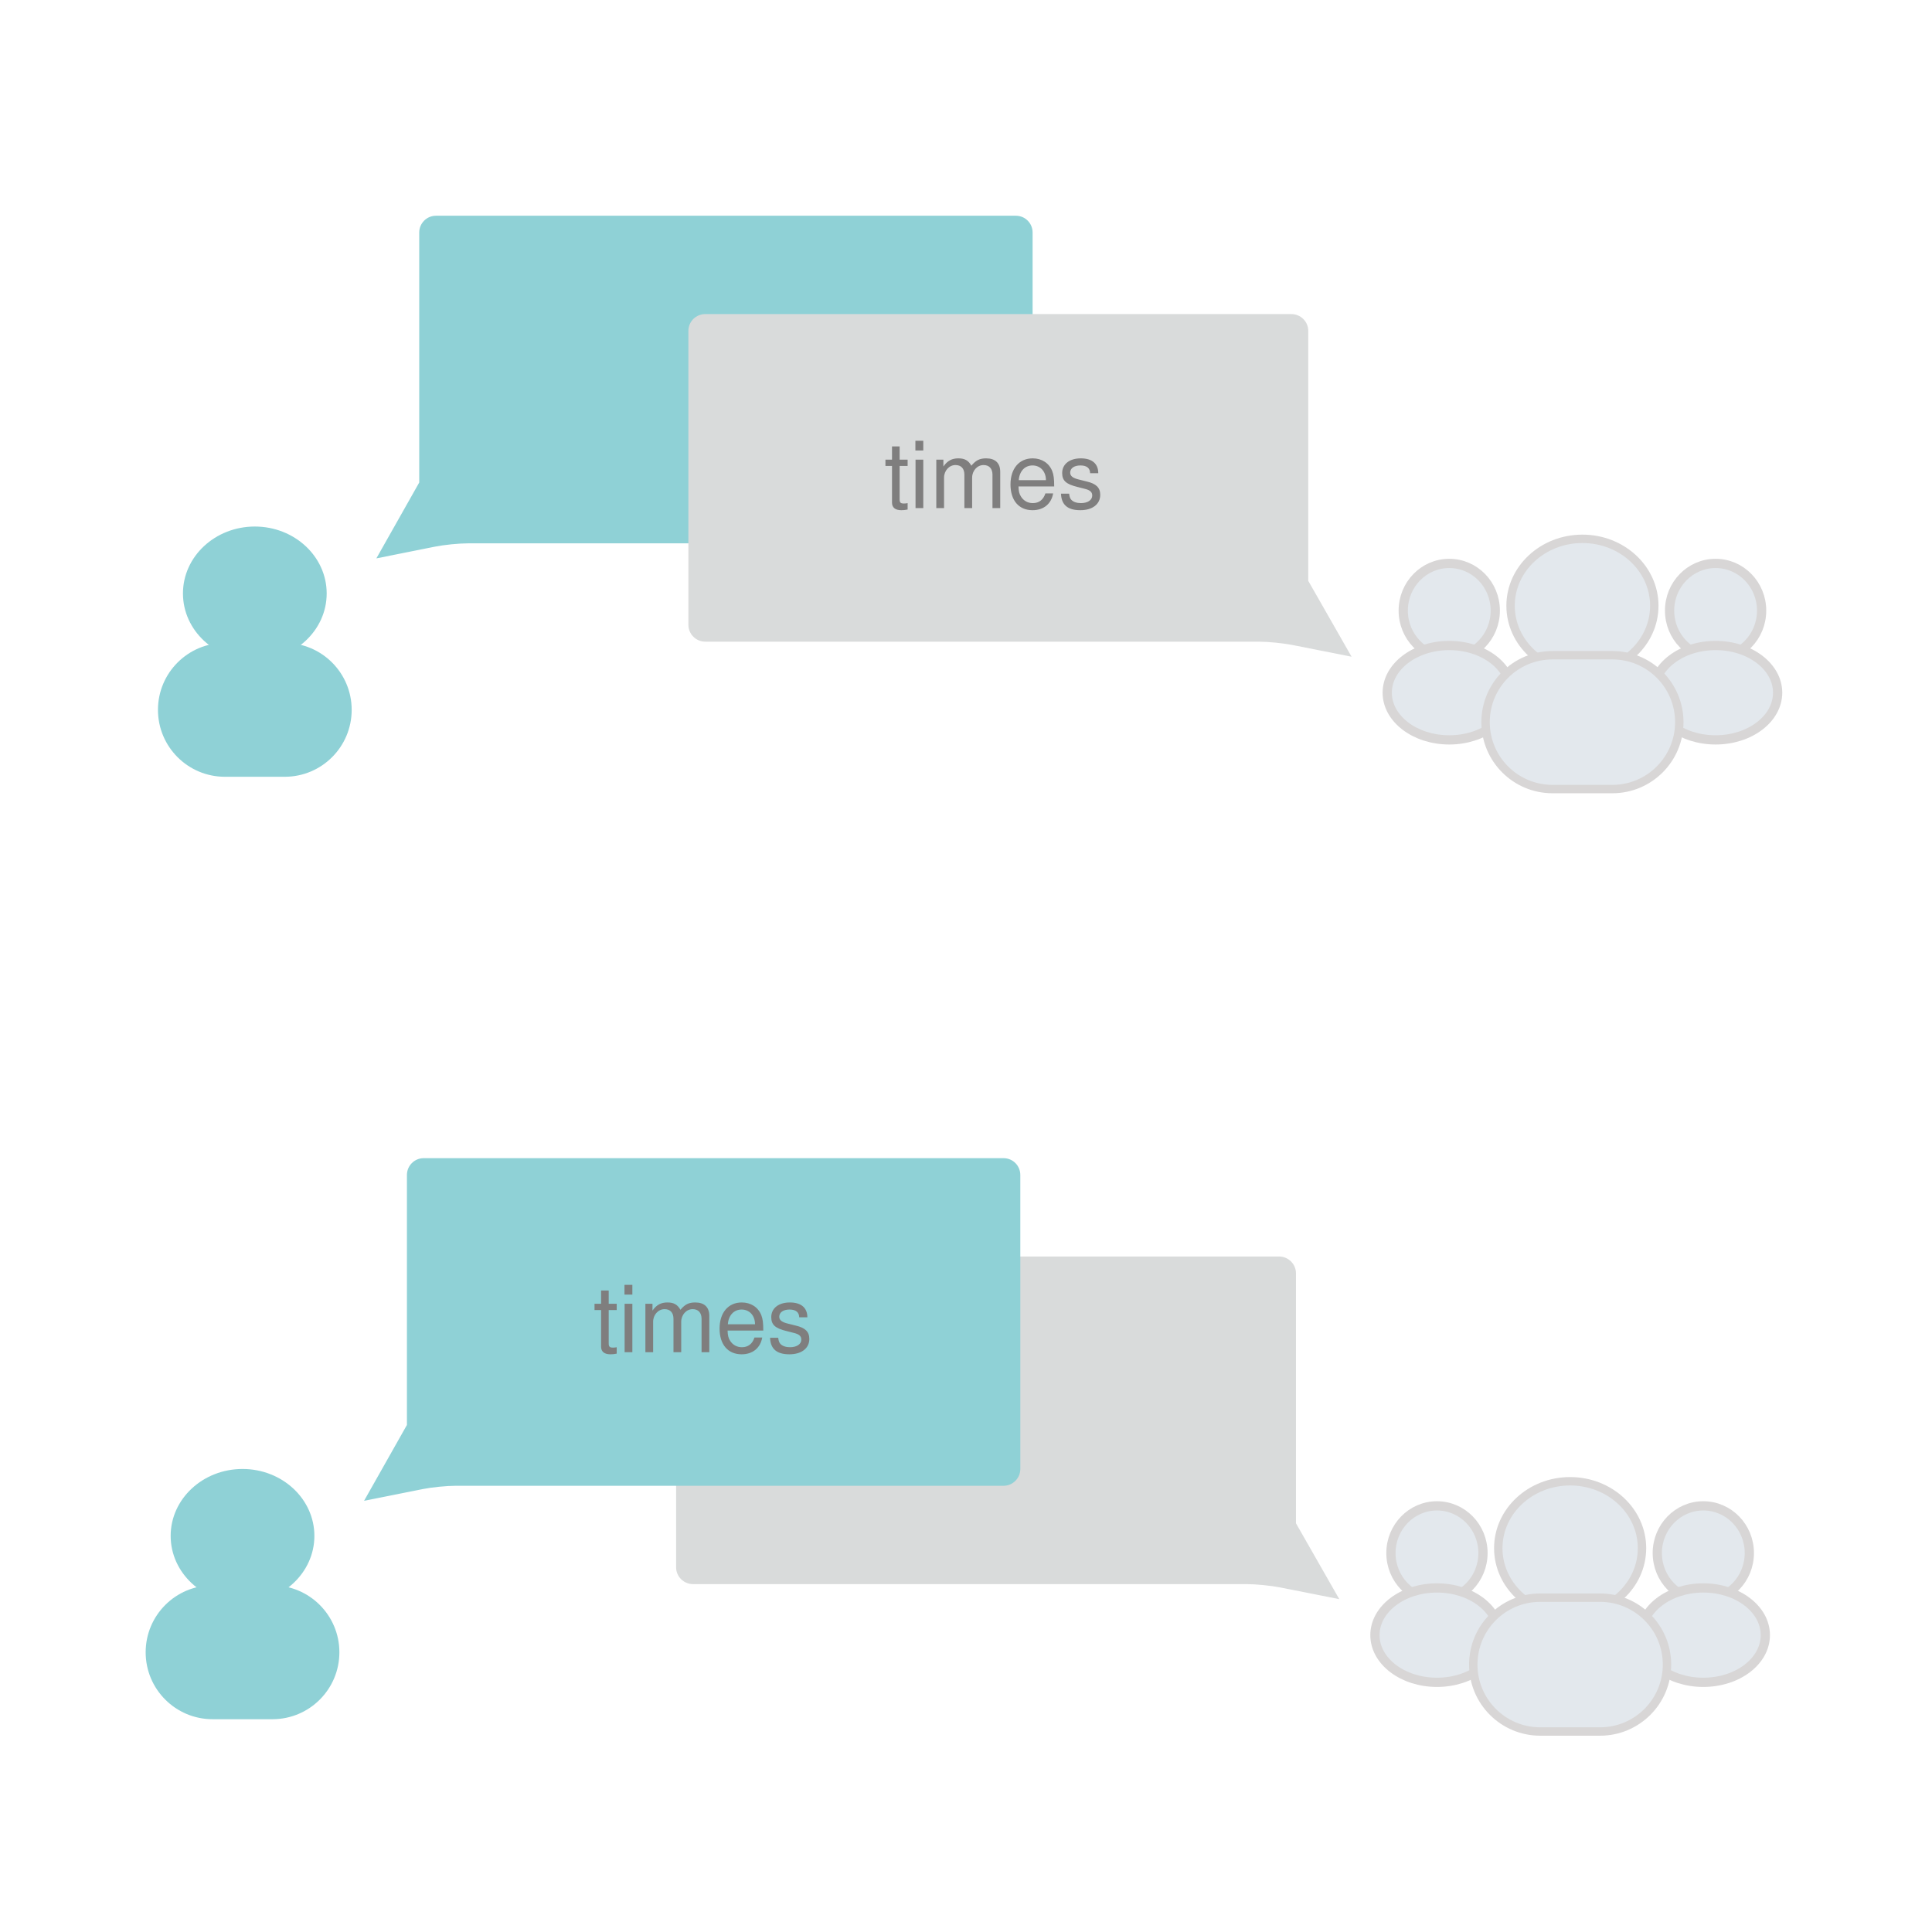
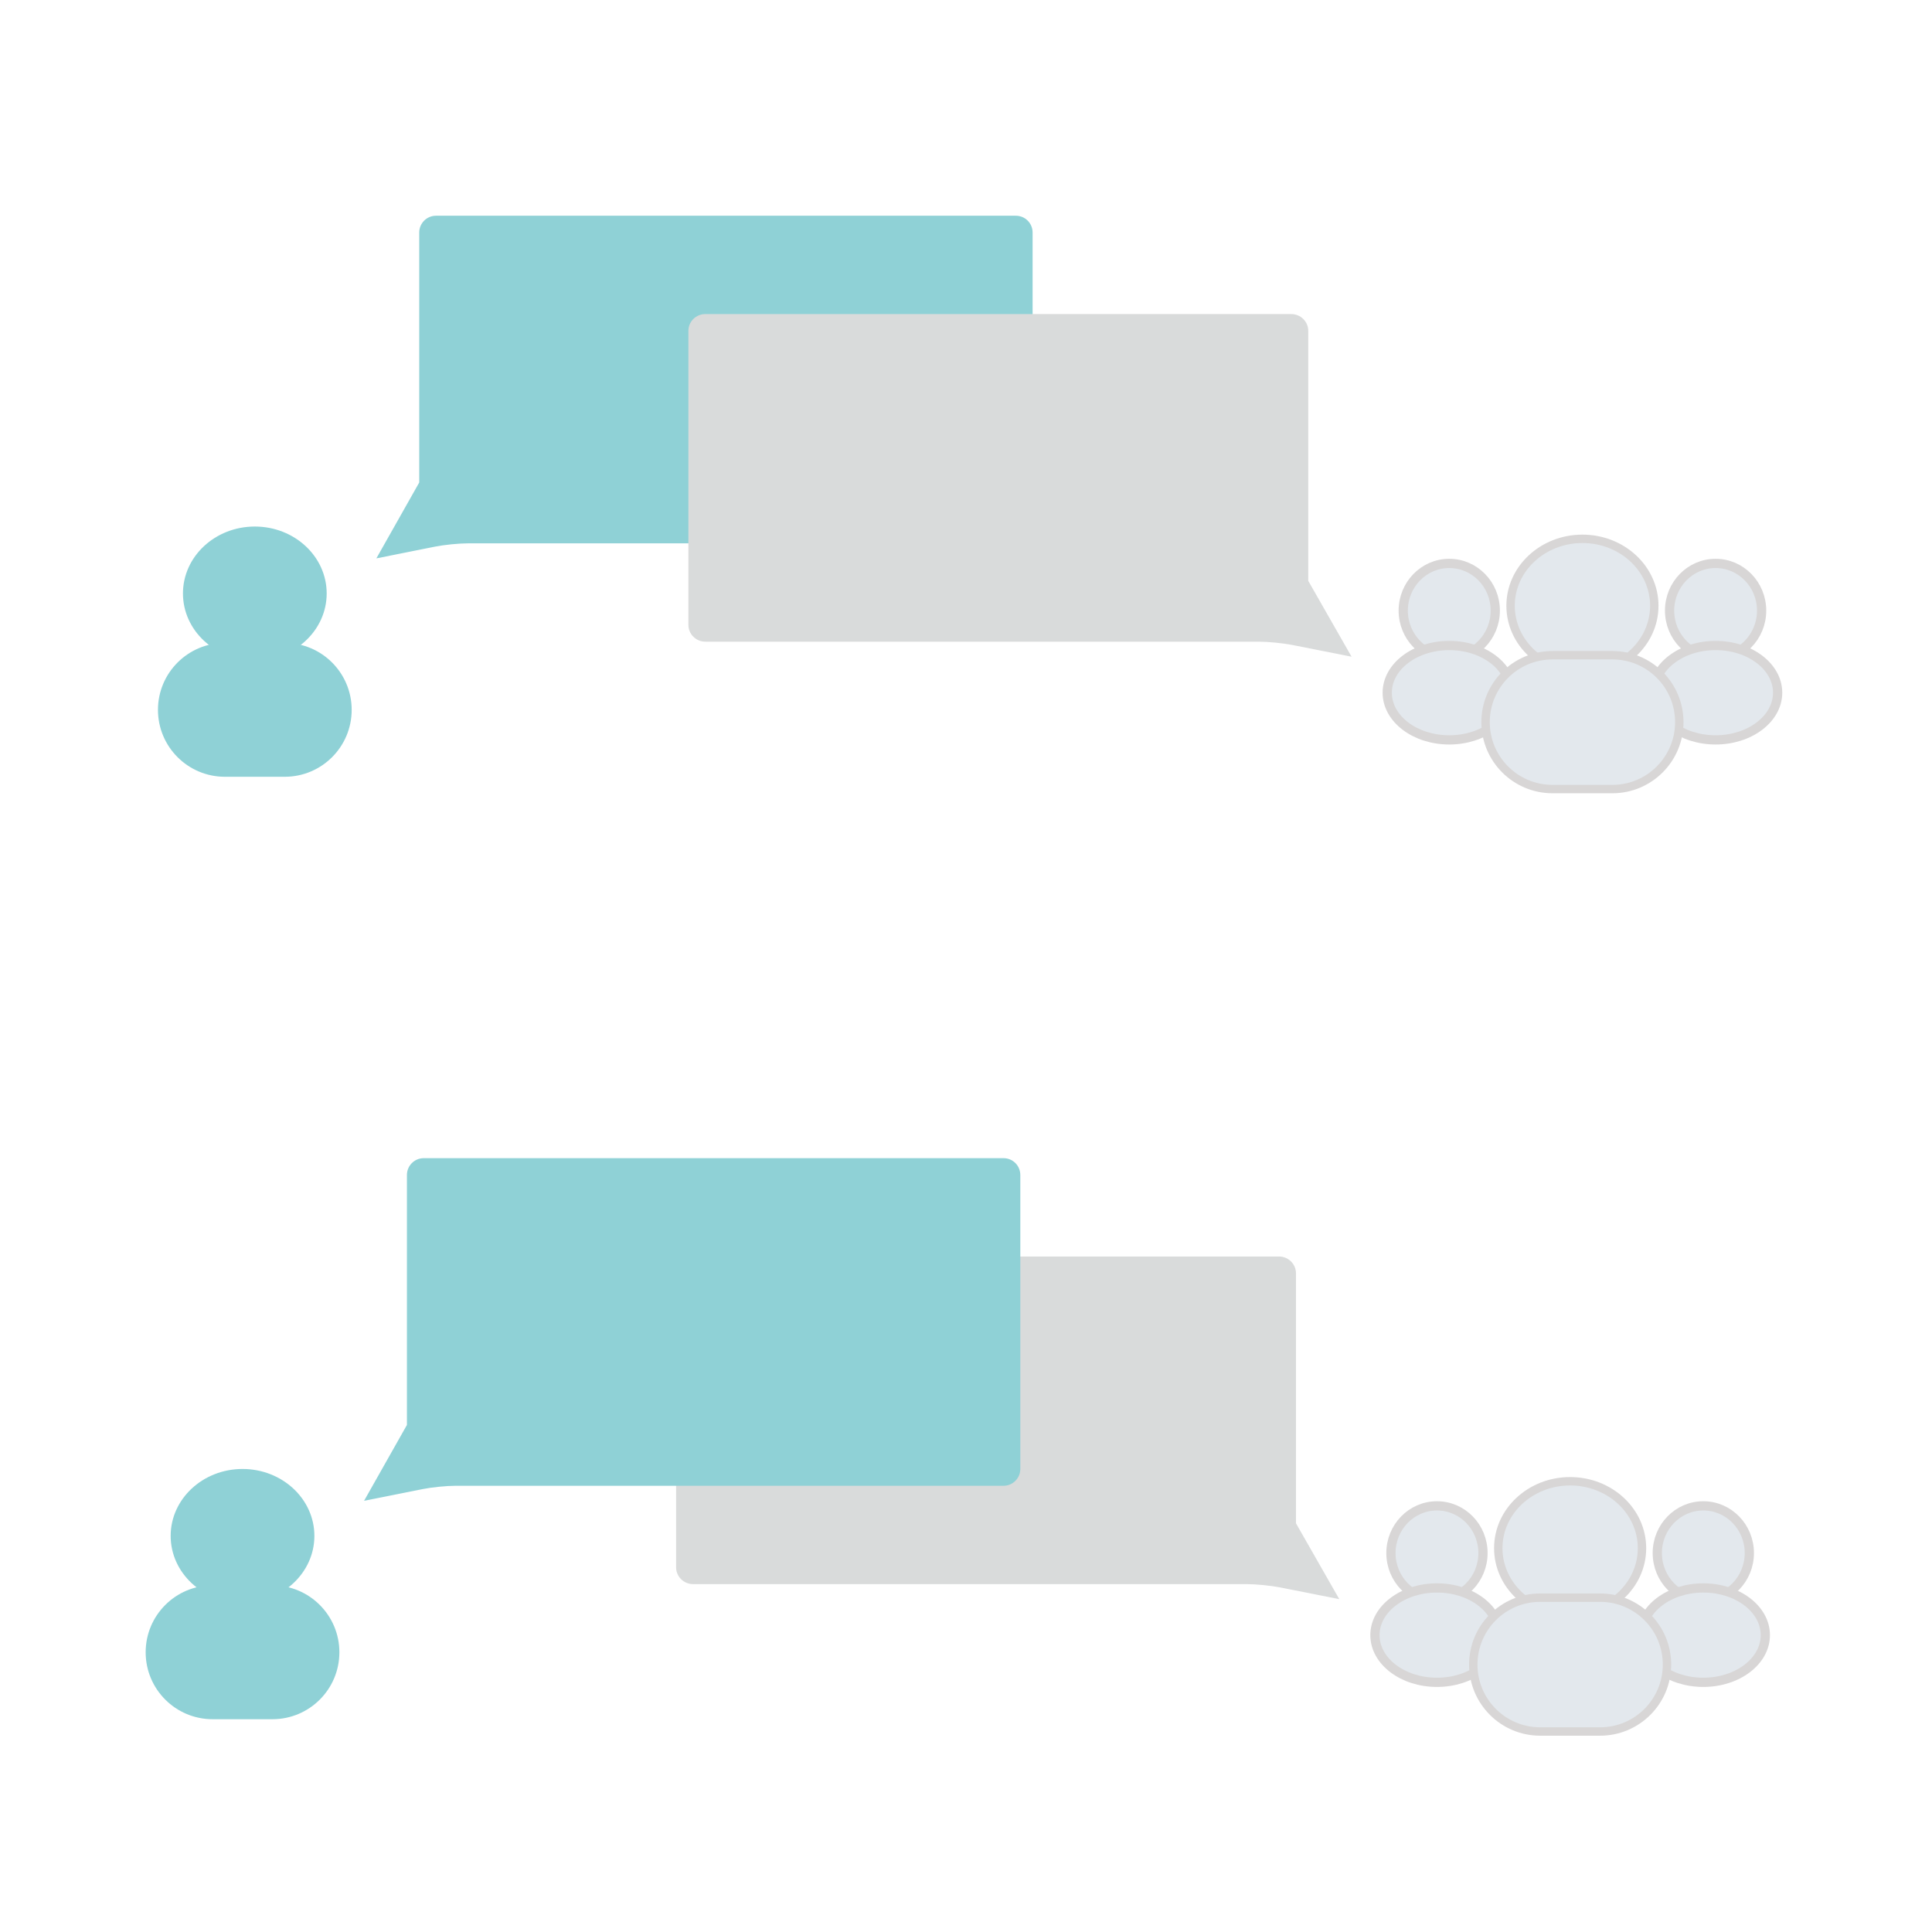
<svg xmlns="http://www.w3.org/2000/svg" xmlns:xlink="http://www.w3.org/1999/xlink" width="230" height="230">
  <defs>
    <path id="path-1" d="m65,51.79l5.103,-9.032l0,-29.759c0,-1.104 0.897,-1.999 1.991,-1.999l69.039,0c1.1,0 1.991,0.888 1.991,2.001l0,34.998c0,1.105 -0.9,2.001 -1.996,2.001l-65.189,0c-1.102,0 -2.87,0.175 -3.958,0.393l-6.98,1.397z" />
    <mask height="40.79" width="78.123" y="0" x="0" maskUnits="objectBoundingBox" maskContentUnits="userSpaceOnUse" id="mask-2">
      <use id="svg_1" xlink:href="#path-1" />
    </mask>
    <rect rx="6.014" height="12.027" width="15.309" y="10.741" x="0.873" id="path-3" />
    <mask height="12.027" width="15.309" y="0" x="0" maskUnits="objectBoundingBox" maskContentUnits="userSpaceOnUse" id="mask-4">
      <use id="svg_2" xlink:href="#path-3" />
    </mask>
    <rect rx="6.014" height="12.027" width="15.309" y="10.741" x="0.873" id="path-5" />
    <mask height="12.027" width="15.309" y="0" x="0" maskUnits="objectBoundingBox" maskContentUnits="userSpaceOnUse" id="mask-6">
      <use id="svg_3" xlink:href="#path-5" />
    </mask>
    <rect rx="7.967" height="15.934" width="23.062" y="13.856" x="0" id="path-7" />
    <mask height="15.934" width="23.062" y="0" x="0" maskUnits="objectBoundingBox" maskContentUnits="userSpaceOnUse" id="mask-8">
      <use id="svg_4" xlink:href="#path-7" />
    </mask>
    <rect rx="6.014" height="12.027" width="15.309" y="10.741" x="0.873" id="path-9" />
    <mask height="12.027" width="15.309" y="0" x="0" maskUnits="objectBoundingBox" maskContentUnits="userSpaceOnUse" id="mask-10">
      <use id="svg_5" xlink:href="#path-9" />
    </mask>
    <rect rx="6.014" height="12.027" width="15.309" y="10.741" x="0.873" id="path-11" />
    <mask height="12.027" width="15.309" y="0" x="0" maskUnits="objectBoundingBox" maskContentUnits="userSpaceOnUse" id="mask-12">
      <use id="svg_6" xlink:href="#path-11" />
    </mask>
    <rect rx="7.967" height="15.934" width="23.062" y="13.856" x="0" id="path-13" />
    <mask height="15.934" width="23.062" y="0" x="0" maskUnits="objectBoundingBox" maskContentUnits="userSpaceOnUse" id="mask-14">
      <use id="svg_7" xlink:href="#path-13" />
    </mask>
    <path id="path-15" d="m65,51.79l5.103,-9.032l0,-29.759c0,-1.104 0.897,-1.999 1.991,-1.999l69.039,0c1.1,0 1.991,0.888 1.991,2.001l0,34.998c0,1.105 -0.9,2.001 -1.996,2.001l-65.189,0c-1.102,0 -2.87,0.175 -3.958,0.393l-6.98,1.397z" />
    <mask height="40.79" width="78.123" y="0" x="0" maskUnits="objectBoundingBox" maskContentUnits="userSpaceOnUse" id="mask-16">
      <use id="svg_8" xlink:href="#path-15" />
    </mask>
  </defs>
  <g>
    <rect fill="none" id="canvas_background" height="232" width="232" y="-1" x="-1" />
  </g>
  <g>
    <g stroke="null" fill-rule="evenodd" fill="none" id="Page-1">
      <g stroke="null" fill="#8FD1D6" id="Group">
        <ellipse stroke="null" ry="7.967" rx="8.555" cy="70.65" cx="30.336" id="Oval" />
        <rect stroke="null" rx="7.967" height="15.934" width="23.062" y="76.539" x="18.805" id="Rectangle-2" />
      </g>
      <path stroke="null" fill="#8FD1D6" id="Rectangle" d="m44.805,66.473l5.103,-9.032l0,-29.759c0,-1.104 0.897,-1.999 1.991,-1.999l69.039,0c1.1,0 1.991,0.888 1.991,2.001l0,34.998c0,1.105 -0.9,2.001 -1.996,2.001l-65.189,0c-1.102,0 -2.87,0.175 -3.958,0.393l-6.98,1.397z" />
      <path stroke="null" stroke-width="1.1" fill="#d9dbdb" id="svg_12" d="m160.902,78.18l-5.157,-9.032l0,-29.759c0,-1.104 -0.906,-1.999 -2.012,-1.999l-69.769,0c-1.111,0 -2.012,0.888 -2.012,2.001l0,34.998c0,1.105 0.91,2.001 2.017,2.001l65.878,0c1.114,0 2.9,0.175 4,0.393l7.054,1.397z" />
      <g stroke="null" fill="#bfcbcc" id="svg_21">
        <ellipse stroke="#d8d6d6" stroke-width="1.1" fill="#e3e8ed" ry="5.619" rx="5.479" cy="72.692" cx="204.238" id="svg_19" />
        <rect stroke="#d8d6d6" stroke-width="1.1" fill="#e3e8ed" rx="7.967" height="11.237" width="14.769" y="76.845" x="196.854" id="svg_20" />
      </g>
      <g stroke="null" fill="#bfcbcc" id="svg_24">
        <ellipse stroke="#d8d6d6" stroke-width="1.1" fill="#e3e8ed" ry="5.619" rx="5.479" cy="72.692" cx="172.531" id="svg_22" />
        <rect stroke="#d8d6d6" stroke-width="1.1" fill="#e3e8ed" rx="7.967" height="11.237" width="14.769" y="76.845" x="165.146" id="svg_23" />
      </g>
      <g stroke="null" fill="#bfcbcc" id="svg_11">
        <ellipse stroke="#d8d6d6" fill="#e3e8ed" ry="7.967" rx="8.555" cy="72.113" cx="188.385" id="svg_9" />
        <rect stroke="#d8d6d6" fill="#e3e8ed" rx="7.967" height="15.934" width="23.062" y="78.002" x="176.854" id="svg_10" />
      </g>
      <g stroke="null" fill="#8FD1D6" id="svg_27">
        <ellipse stroke="null" ry="7.967" rx="8.555" cy="182.845" cx="28.872" id="svg_25" />
        <rect stroke="null" rx="7.967" height="15.934" width="23.062" y="188.734" x="17.341" id="svg_26" />
      </g>
      <path stroke="null" stroke-width="1.1" fill="#d9dbdb" id="svg_29" d="m159.439,190.375l-5.157,-9.032l0,-29.759c0,-1.104 -0.906,-1.999 -2.012,-1.999l-69.769,0c-1.111,0 -2.012,0.888 -2.012,2.001l0,34.998c0,1.105 0.91,2.001 2.017,2.001l65.878,0c1.114,0 2.9,0.175 4,0.393l7.054,1.397z" />
      <g stroke="null" fill="#bfcbcc" id="svg_32">
        <ellipse stroke="#d8d6d6" stroke-width="1.1" fill="#e3e8ed" ry="5.619" rx="5.479" cy="184.887" cx="202.775" id="svg_30" />
        <rect stroke="#d8d6d6" stroke-width="1.1" fill="#e3e8ed" rx="7.967" height="11.237" width="14.769" y="189.04" x="195.39" id="svg_31" />
      </g>
      <g stroke="null" fill="#bfcbcc" id="svg_35">
        <ellipse stroke="#d8d6d6" stroke-width="1.1" fill="#e3e8ed" ry="5.619" rx="5.479" cy="184.887" cx="171.067" id="svg_33" />
        <rect stroke="#d8d6d6" stroke-width="1.1" fill="#e3e8ed" rx="7.967" height="11.237" width="14.769" y="189.04" x="163.683" id="svg_34" />
      </g>
      <g stroke="null" fill="#bfcbcc" id="svg_38">
        <ellipse stroke="#d8d6d6" fill="#e3e8ed" ry="7.967" rx="8.555" cy="184.308" cx="186.921" id="svg_36" />
        <rect stroke="#d8d6d6" fill="#e3e8ed" rx="7.967" height="15.934" width="23.062" y="190.197" x="175.39" id="svg_37" />
      </g>
      <path stroke="null" fill="#8FD1D6" id="svg_28" d="m43.341,178.668l5.103,-9.032l0,-29.759c0,-1.104 0.897,-1.999 1.991,-1.999l69.039,0c1.1,0 1.991,0.888 1.991,2.001l0,34.998c0,1.105 -0.9,2.001 -1.996,2.001l-65.189,0c-1.102,0 -2.87,0.175 -3.958,0.393l-6.98,1.397z" />
-       <text stroke="null" xml:space="preserve" text-anchor="start" font-family="Helvetica, Arial, sans-serif" font-size="11" id="svg_41" y="160.976" x="67.561" stroke-opacity="null" stroke-width="0" fill="#7f7e7e"> times</text>
-       <text stroke="null" xml:space="preserve" text-anchor="start" font-family="Helvetica, Arial, sans-serif" font-size="11" id="svg_42" y="60.488" x="102.195" stroke-opacity="null" stroke-width="0" fill="#7f7e7e"> times</text>
+       <text stroke="null" xml:space="preserve" text-anchor="start" font-family="Helvetica, Arial, sans-serif" font-size="11" id="svg_41" y="160.976" x="67.561" stroke-opacity="null" stroke-width="0" fill="#7f7e7e"> </text>
+       <text stroke="null" xml:space="preserve" text-anchor="start" font-family="Helvetica, Arial, sans-serif" font-size="11" id="svg_42" y="60.488" x="102.195" stroke-opacity="null" stroke-width="0" fill="#7f7e7e"> </text>
    </g>
  </g>
</svg>
